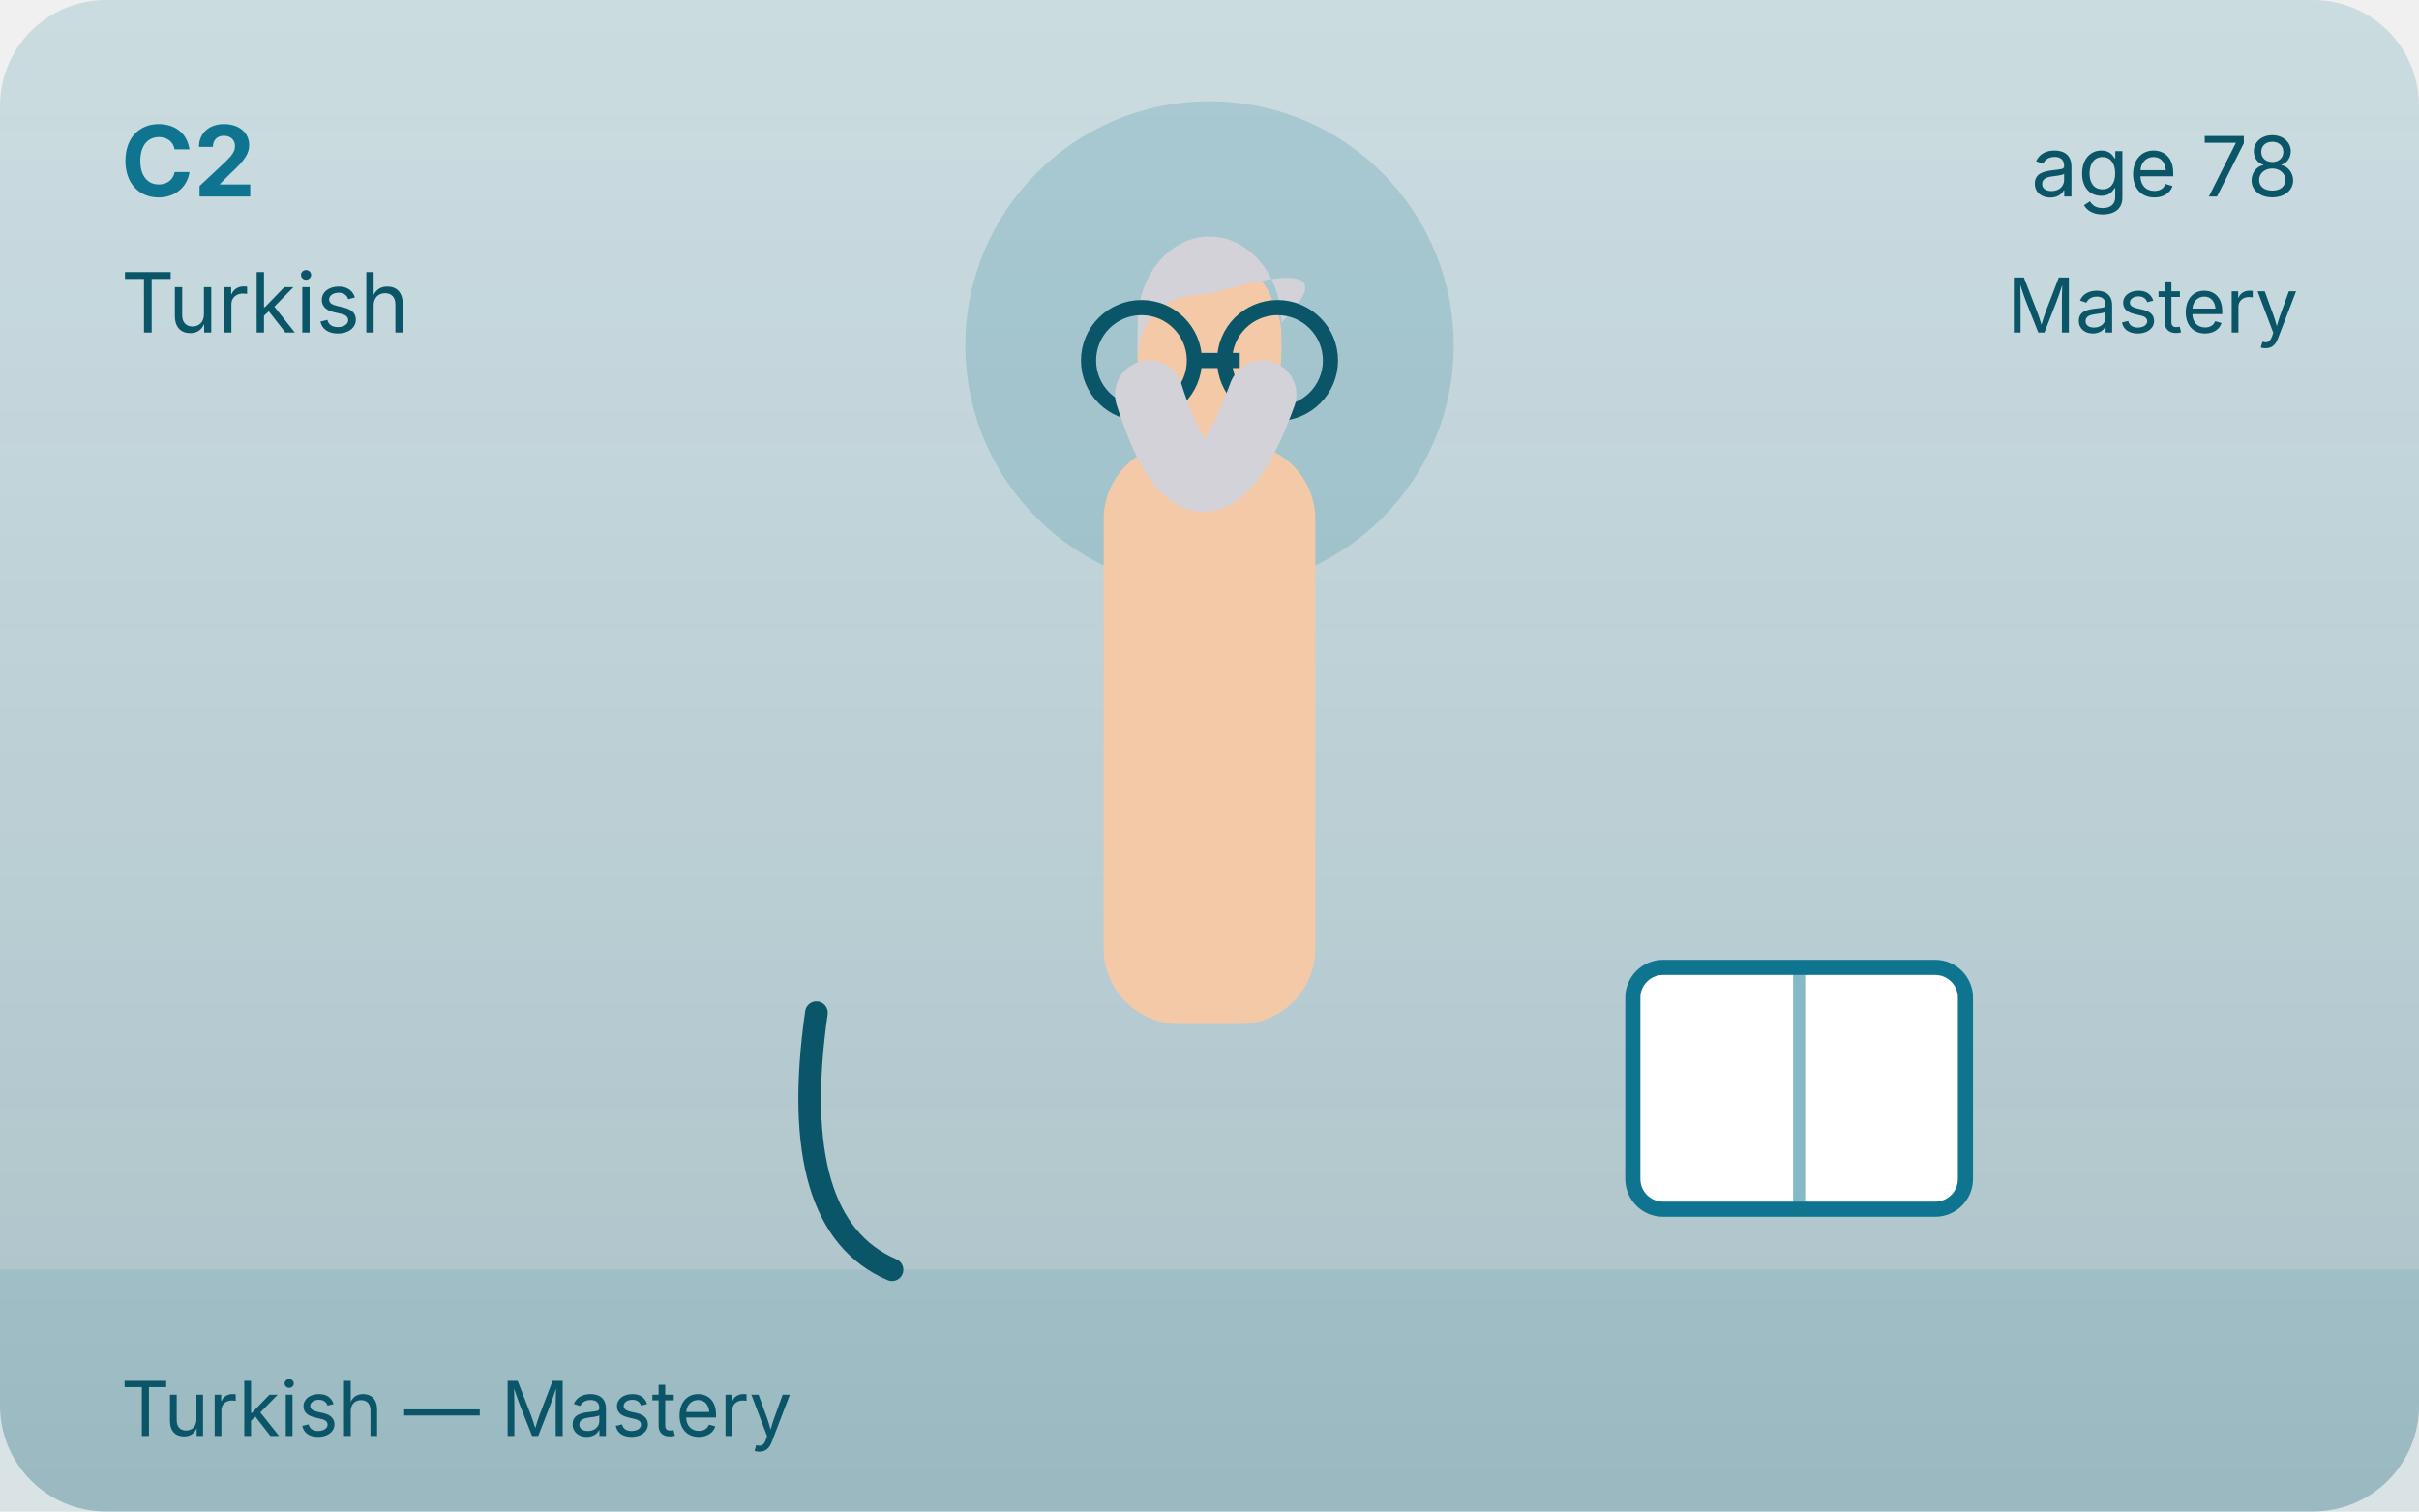
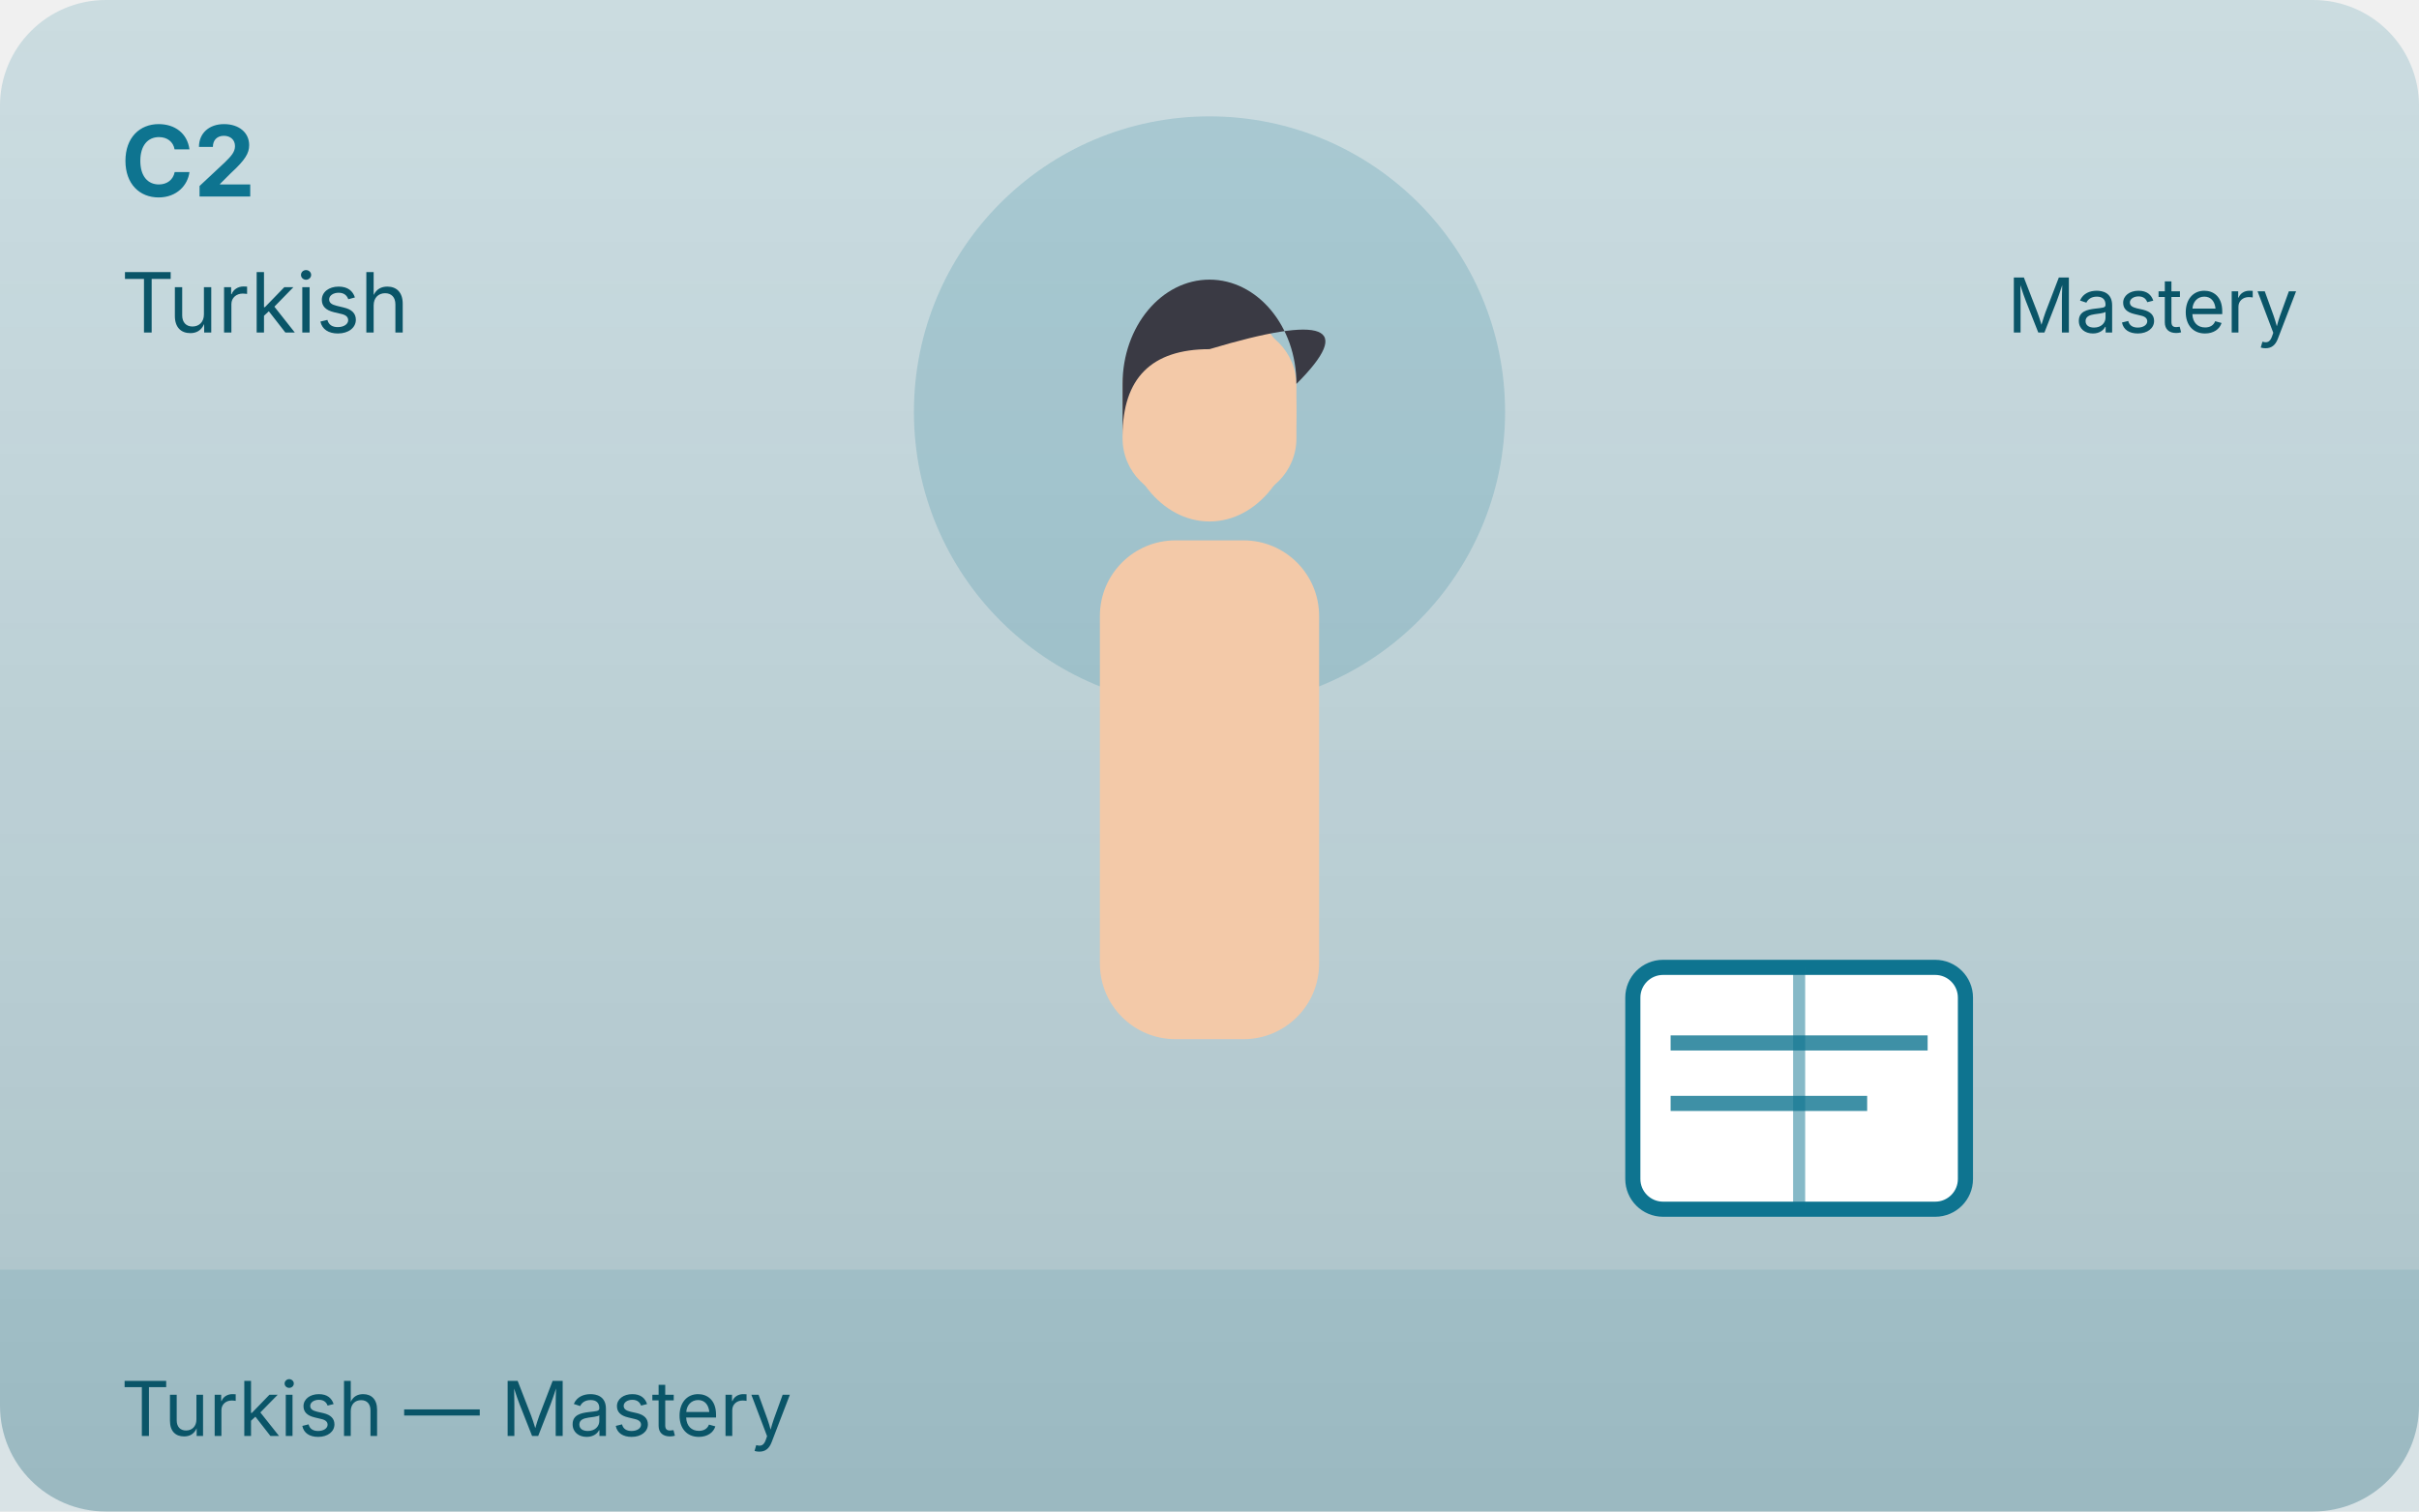
- <svg xmlns="http://www.w3.org/2000/svg" viewBox="0 0 320 200" width="320" height="200" role="img" aria-label="Turkish at level C2: an elder. poetry, law, humour, and the mistake that sounds foreign">
+ <svg xmlns="http://www.w3.org/2000/svg" viewBox="0 0 320 200" width="320" height="200" role="img" aria-label="Turkish at level C2: poetry, law, humour, and the mistake that sounds foreign">
  <defs>
    <linearGradient id="bg" x1="0" y1="0" x2="0" y2="1">
      <stop offset="0" stop-color="#0e7490" stop-opacity=".16" />
      <stop offset="1" stop-color="#0a5568" stop-opacity=".3" />
    </linearGradient>
  </defs>
  <rect width="320" height="200" rx="14" fill="url(#bg)" />
-   <circle cx="160.0" cy="45.7" r="32.3" fill="#0e7490" opacity=".18" />
+   <circle cx="160.0" cy="54.5" r="39.1" fill="#0e7490" opacity=".18" />
  <rect x="0" y="168" width="320" height="32" fill="#0e7490" opacity=".1" />
  <g>
-     <rect x="146.0" y="58.7" width="28.0" height="76.8" rx="10" fill="#f3c9a8" />
-     <rect x="150.5" y="36.2" width="19.0" height="19.0" rx="8" fill="#f3c9a8" />
-     <ellipse cx="160.0" cy="45.7" rx="9.5" ry="12.5" fill="#f3c9a8" />
-     <path d="M150.5 42.7 a9.5 11.4 0 0 1 19.0 0 q9.5 -9.5 -9.5 -3.8 q-9.5 0 -9.5 9.5 z" fill="rgb(210,210,216)" />
-     <g stroke="#0a5568" stroke-width="2" fill="none">
-       <circle cx="151.0" cy="47.7" r="7" />
-       <circle cx="169.0" cy="47.7" r="7" />
-       <path d="M158.0 47.7 h6" />
-     </g>
-     <path d="M152.0 52.2 q7 22 15 0" fill="none" stroke="rgb(210,210,216)" stroke-width="9" stroke-linecap="round" />
+     <rect x="145.5" y="71.5" width="29.0" height="66.0" rx="10" fill="#f3c9a8" />
+     <rect x="148.5" y="43.0" width="23.0" height="23.0" rx="8" fill="#f3c9a8" />
+     <ellipse cx="160.0" cy="54.5" rx="11.5" ry="14.5" fill="#f3c9a8" />
+     <path d="M148.5 50.8 a11.5 13.8 0 0 1 23.0 0 q11.5 -11.5 -11.5 -4.6 q-11.5 0 -11.5 11.5 z" fill="#3a3a44" />
  </g>
  <rect x="216" y="128" width="44" height="32" rx="4" fill="#fff" stroke="#0e7490" stroke-width="2" />
  <path d="M238 128 v32" stroke="#0e7490" stroke-width="1.6" opacity=".5" />
-   <path d="M118 168 q-14 -6 -10 -34" stroke="#0a5568" stroke-width="3" fill="none" stroke-linecap="round" />
+   <path d="M221 138 h34 M221 146 h26" stroke="#0e7490" stroke-width="2" opacity=".8" />
  <text x="16" y="26" font-size="13" font-weight="700" fill="#0e7490" font-family="system-ui,-apple-system,Segoe UI,sans-serif">C2</text>
  <text x="16" y="44" font-size="11" fill="#0a5568" direction="ltr" font-family="system-ui,-apple-system,Segoe UI,sans-serif">Turkish</text>
-   <text x="304" y="26" text-anchor="end" font-size="11" fill="#0a5568" font-family="system-ui,-apple-system,Segoe UI,sans-serif">age 78</text>
  <text x="304" y="44" text-anchor="end" font-size="10" fill="#0a5568" font-family="system-ui,-apple-system,Segoe UI,sans-serif">Mastery</text>
  <text x="16" y="190" font-size="10" fill="#0a5568" font-family="system-ui,-apple-system,Segoe UI,sans-serif">Turkish — Mastery</text>
</svg>
